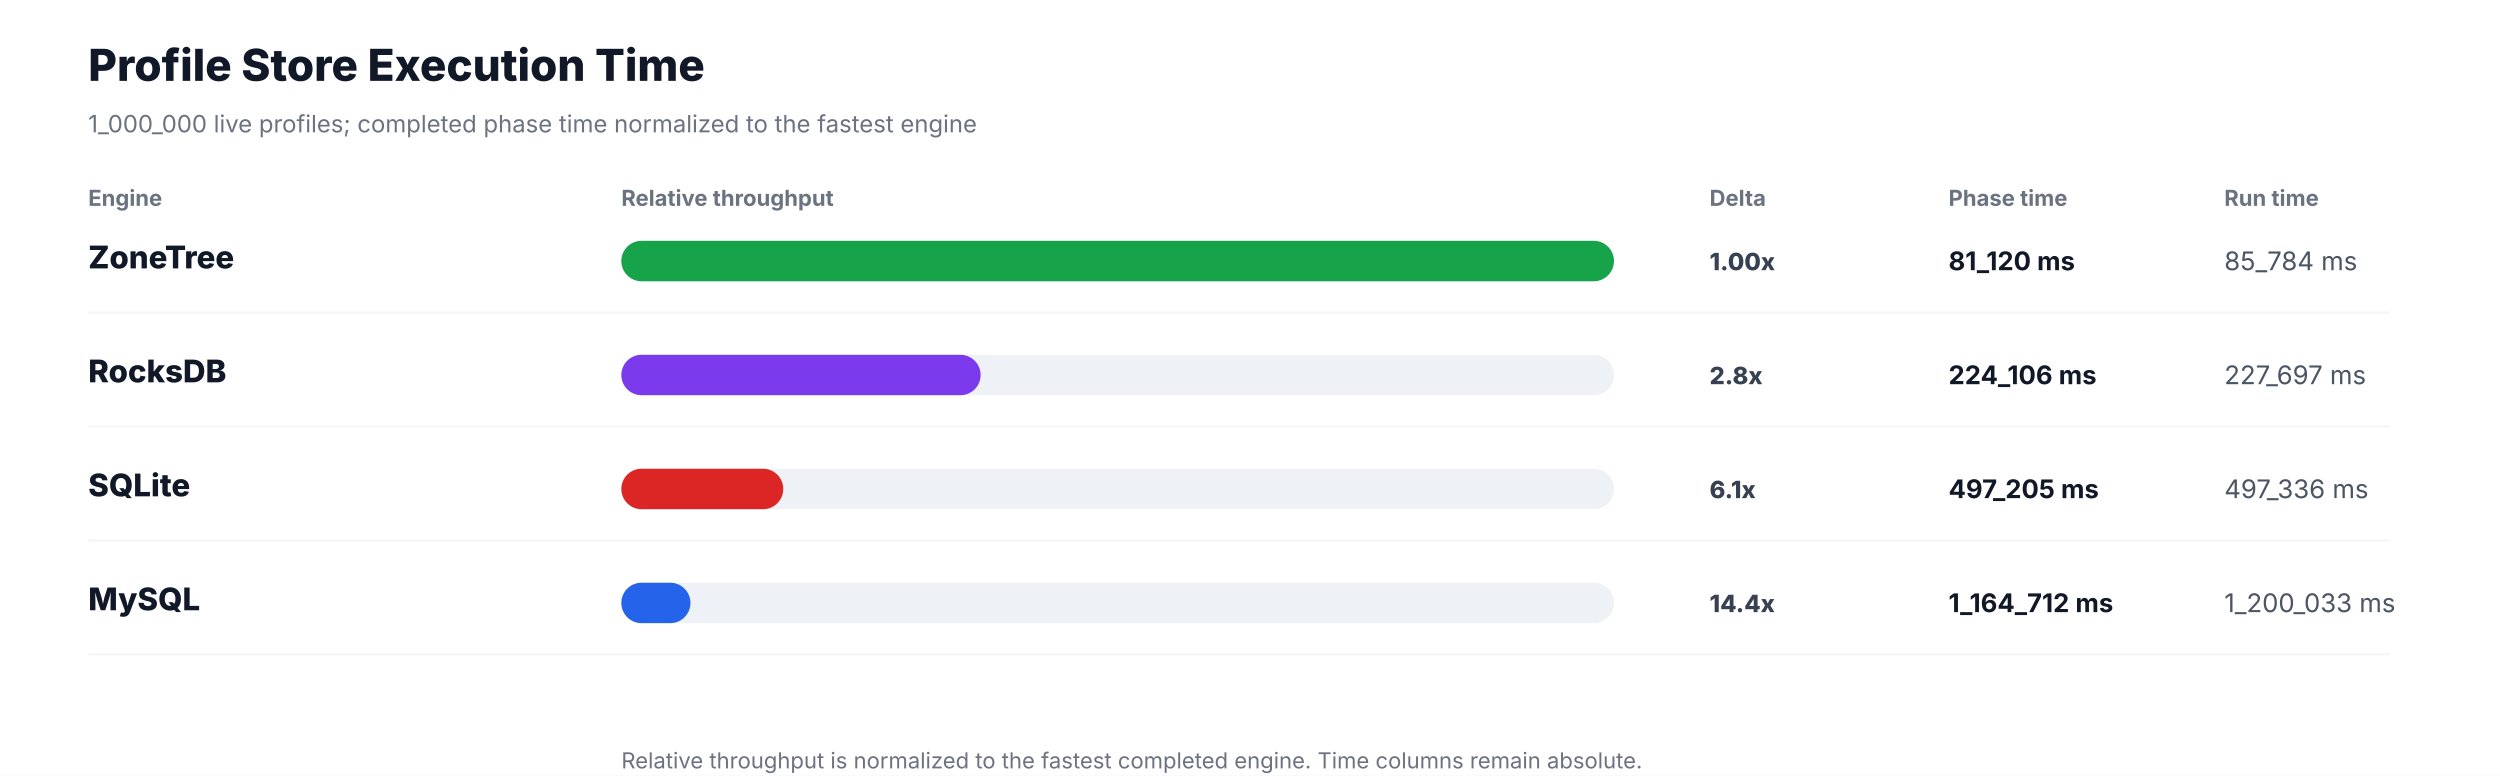
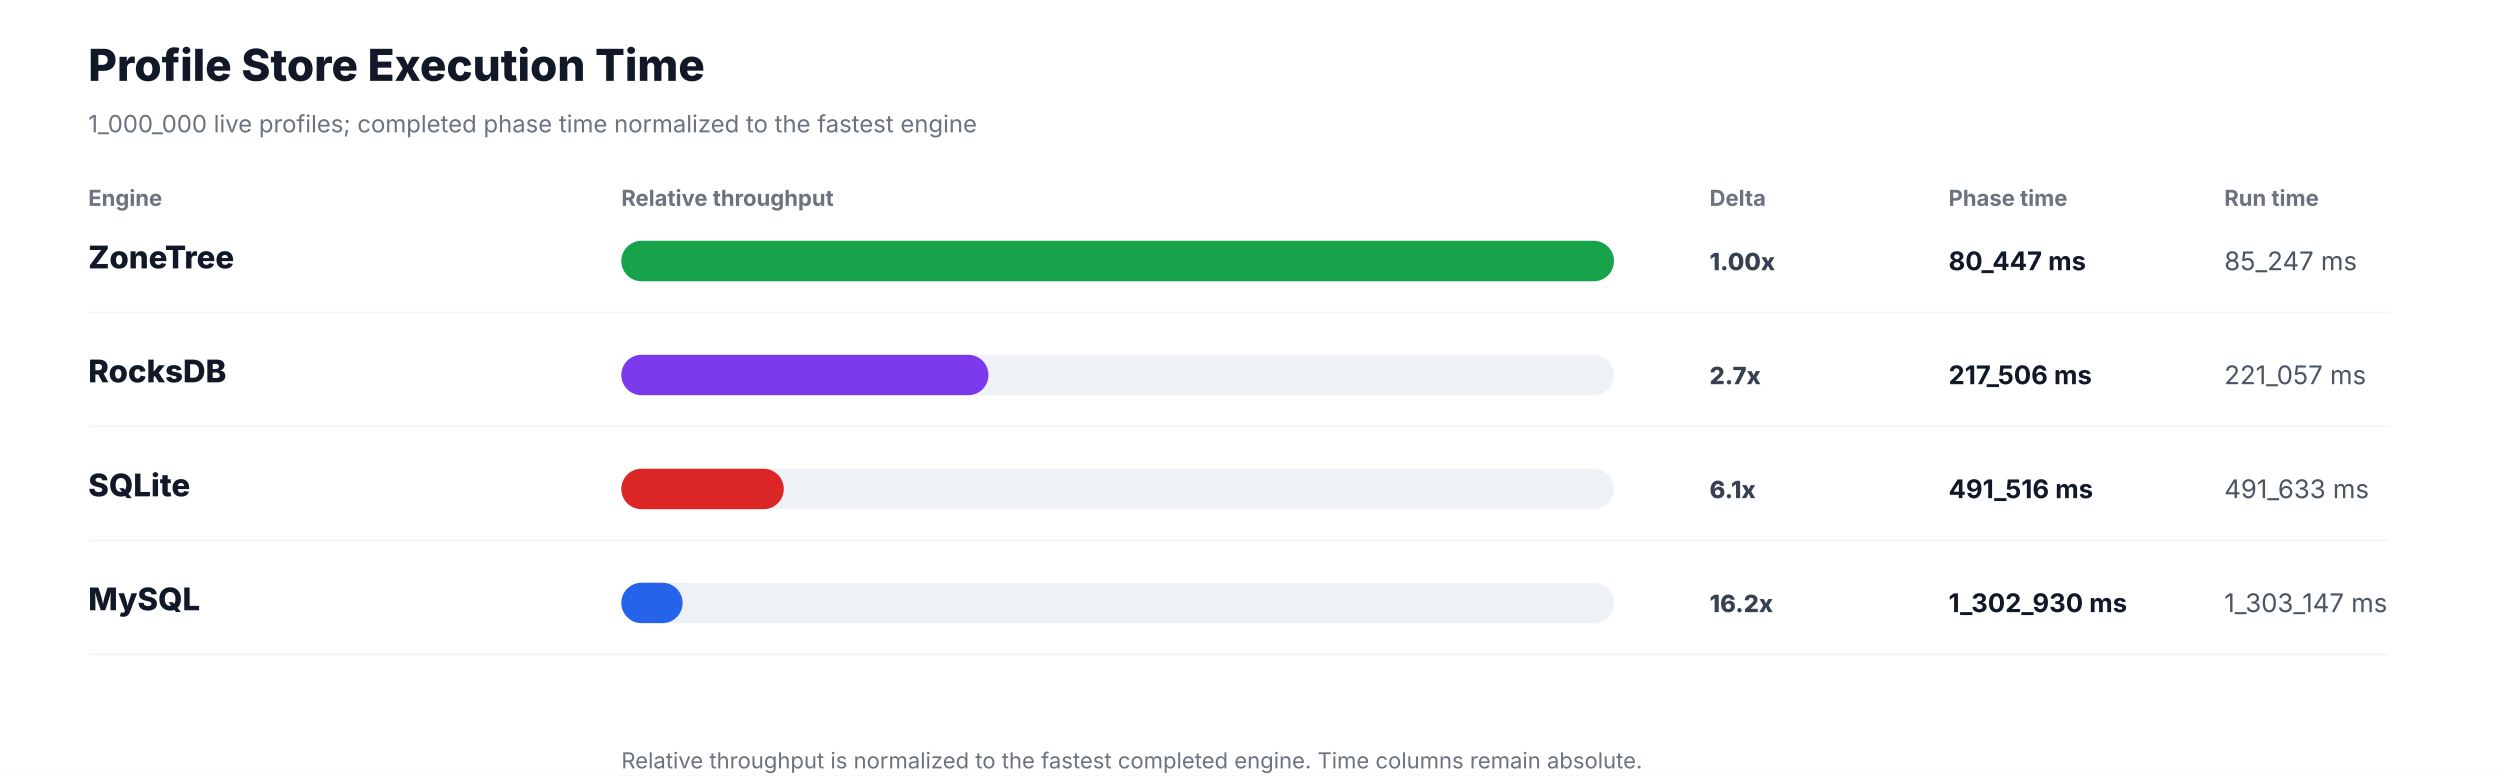
<svg xmlns="http://www.w3.org/2000/svg" width="1360" height="422" viewBox="0 0 1360 422" role="img" aria-label="Profile Store Execution Time">
  <style>
    text { font-family: Inter, Segoe UI, Arial, sans-serif; }
  </style>
  <rect width="100%" height="100%" fill="#ffffff" />
  <text x="48" y="44" font-size="24" font-weight="800" fill="#111827">Profile Store Execution Time</text>
  <text x="48" y="72" font-size="13" fill="#6b7280">1_000_000 live profiles; completed phase time normalized to the fastest engine</text>
  <text x="48" y="112" font-size="12" fill="#6b7280" text-anchor="start" font-weight="700">Engine</text>
  <text x="338" y="112" font-size="12" fill="#6b7280" text-anchor="start" font-weight="700">Relative throughput</text>
  <text x="930" y="112" font-size="12" fill="#6b7280" text-anchor="start" font-weight="700">Delta</text>
  <text x="1060" y="112" font-size="12" fill="#6b7280" text-anchor="start" font-weight="700">Phase time</text>
  <text x="1210" y="112" font-size="12" fill="#6b7280" text-anchor="start" font-weight="700">Run time</text>
  <line x1="48" y1="170" x2="1300" y2="170" stroke="#f3f4f6" stroke-width="1" />
  <text x="48" y="146" font-size="17" fill="#111827" text-anchor="start" font-weight="800">ZoneTree</text>
  <rect x="338" y="131" width="540" height="22" rx="11" fill="#eef2f7" />
  <rect x="338" y="131" width="540" height="22" rx="11" fill="#16a34a" />
  <text x="930" y="147" font-size="13" fill="#374151" text-anchor="start" font-weight="800">1.00x</text>
-   <text x="1060" y="147" font-size="14" fill="#111827" text-anchor="start" font-weight="700">81_120 ms</text>
-   <text x="1210" y="147" font-size="14" fill="#4b5563" text-anchor="start" font-weight="400">85_784 ms</text>
+   <text x="1060" y="147" font-size="14" fill="#111827" text-anchor="start" font-weight="700">80_447 ms</text>
+   <text x="1210" y="147" font-size="14" fill="#4b5563" text-anchor="start" font-weight="400">85_247 ms</text>
  <line x1="48" y1="232" x2="1300" y2="232" stroke="#f3f4f6" stroke-width="1" />
  <text x="48" y="208" font-size="17" fill="#111827" text-anchor="start" font-weight="800">RocksDB</text>
  <rect x="338" y="193" width="540" height="22" rx="11" fill="#eef2f7" />
-   <rect x="338" y="193" width="195.46" height="22" rx="11" fill="#7c3aed" />
-   <text x="930" y="209" font-size="13" fill="#374151" text-anchor="start" font-weight="800">2.8x</text>
-   <text x="1060" y="209" font-size="14" fill="#111827" text-anchor="start" font-weight="700">224_106 ms</text>
-   <text x="1210" y="209" font-size="14" fill="#4b5563" text-anchor="start" font-weight="400">227_697 ms</text>
+   <rect x="338" y="193" width="199.73" height="22" rx="11" fill="#7c3aed" />
+   <text x="930" y="209" font-size="13" fill="#374151" text-anchor="start" font-weight="800">2.7x</text>
+   <text x="1060" y="209" font-size="14" fill="#111827" text-anchor="start" font-weight="700">217_506 ms</text>
+   <text x="1210" y="209" font-size="14" fill="#4b5563" text-anchor="start" font-weight="400">221_057 ms</text>
  <line x1="48" y1="294" x2="1300" y2="294" stroke="#f3f4f6" stroke-width="1" />
  <text x="48" y="270" font-size="17" fill="#111827" text-anchor="start" font-weight="800">SQLite</text>
  <rect x="338" y="255" width="540" height="22" rx="11" fill="#eef2f7" />
-   <rect x="338" y="255" width="88.1" height="22" rx="11" fill="#dc2626" />
+   <rect x="338" y="255" width="88.38" height="22" rx="11" fill="#dc2626" />
  <text x="930" y="271" font-size="13" fill="#374151" text-anchor="start" font-weight="800">6.1x</text>
-   <text x="1060" y="271" font-size="14" fill="#111827" text-anchor="start" font-weight="700">497_205 ms</text>
-   <text x="1210" y="271" font-size="14" fill="#4b5563" text-anchor="start" font-weight="400">497_336 ms</text>
+   <text x="1060" y="271" font-size="14" fill="#111827" text-anchor="start" font-weight="700">491_516 ms</text>
+   <text x="1210" y="271" font-size="14" fill="#4b5563" text-anchor="start" font-weight="400">491_633 ms</text>
  <line x1="48" y1="356" x2="1300" y2="356" stroke="#f3f4f6" stroke-width="1" />
  <text x="48" y="332" font-size="17" fill="#111827" text-anchor="start" font-weight="800">MySQL</text>
  <rect x="338" y="317" width="540" height="22" rx="11" fill="#eef2f7" />
-   <rect x="338" y="317" width="37.61" height="22" rx="11" fill="#2563eb" />
-   <text x="930" y="333" font-size="13" fill="#374151" text-anchor="start" font-weight="800">14.4x</text>
-   <text x="1060" y="333" font-size="14" fill="#111827" text-anchor="start" font-weight="700">1_164_712 ms</text>
-   <text x="1210" y="333" font-size="14" fill="#4b5563" text-anchor="start" font-weight="400">1_200_033 ms</text>
+   <rect x="338" y="317" width="33.34" height="22" rx="11" fill="#2563eb" />
+   <text x="930" y="333" font-size="13" fill="#374151" text-anchor="start" font-weight="800">16.2x</text>
+   <text x="1060" y="333" font-size="14" fill="#111827" text-anchor="start" font-weight="700">1_302_930 ms</text>
+   <text x="1210" y="333" font-size="14" fill="#4b5563" text-anchor="start" font-weight="400">1_303_147 ms</text>
  <text x="338" y="418" font-size="12" fill="#6b7280" text-anchor="start" font-weight="400">Relative throughput is normalized to the fastest completed engine. Time columns remain absolute.</text>
</svg>
